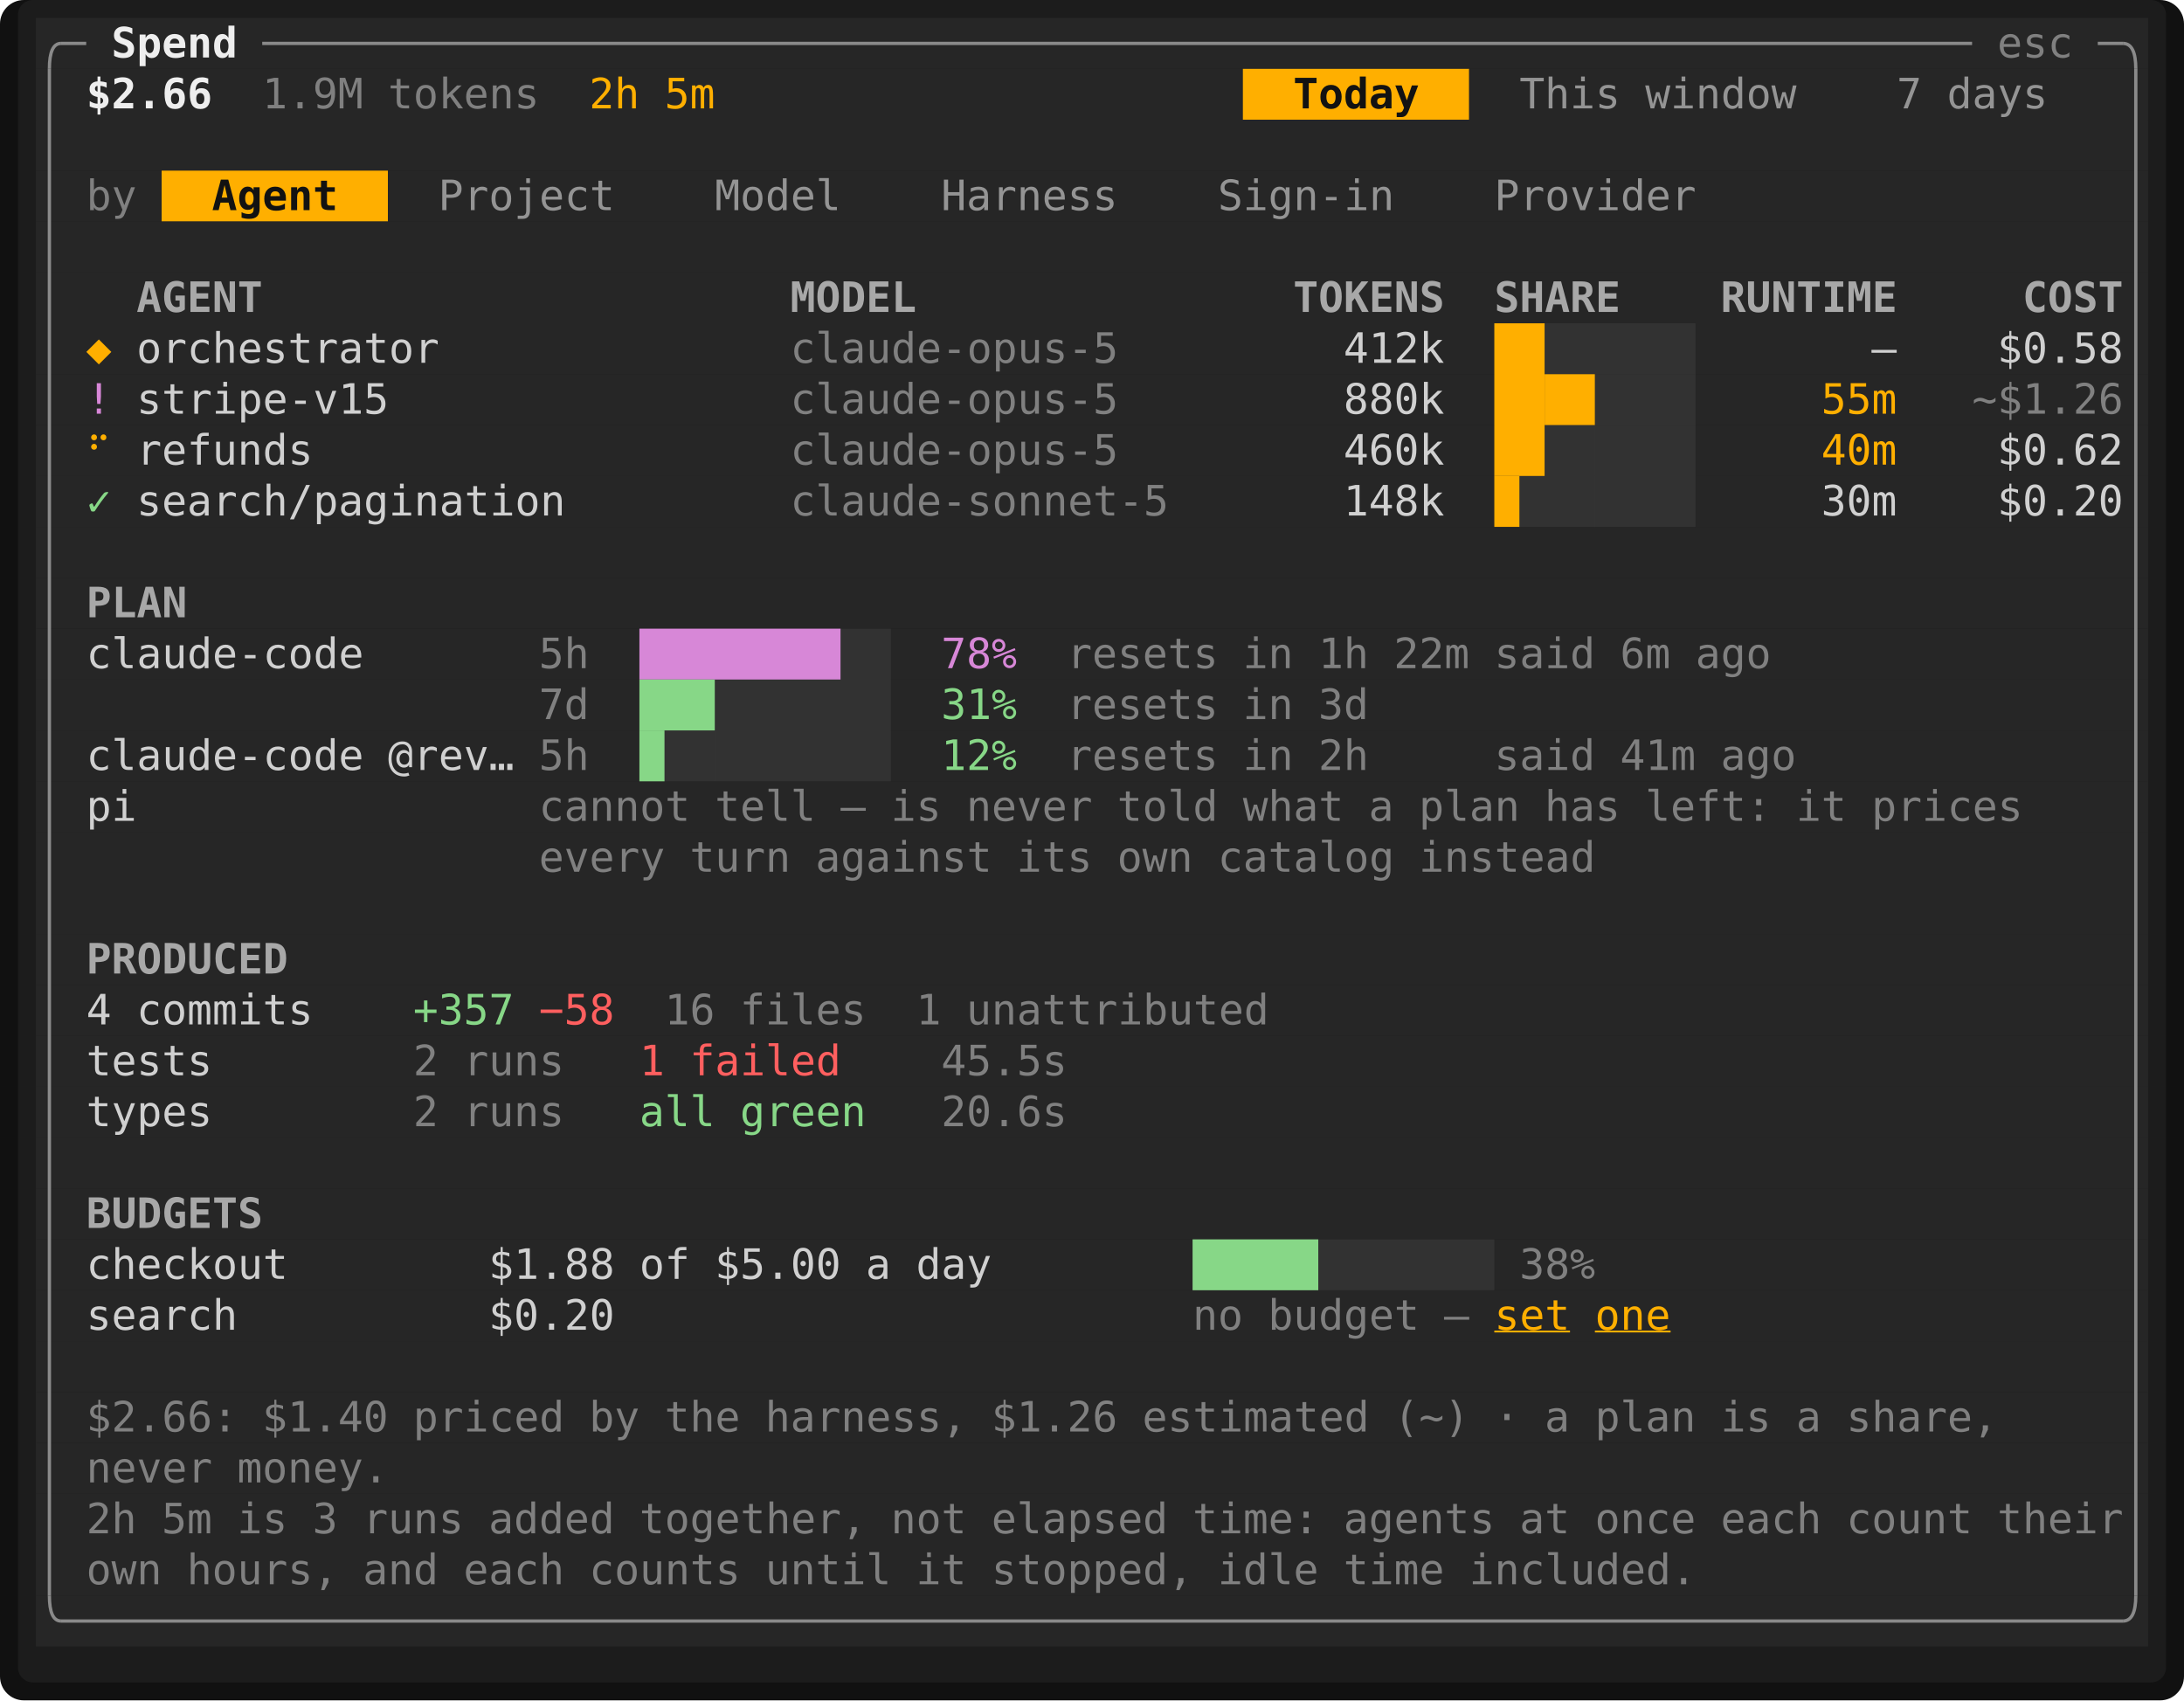
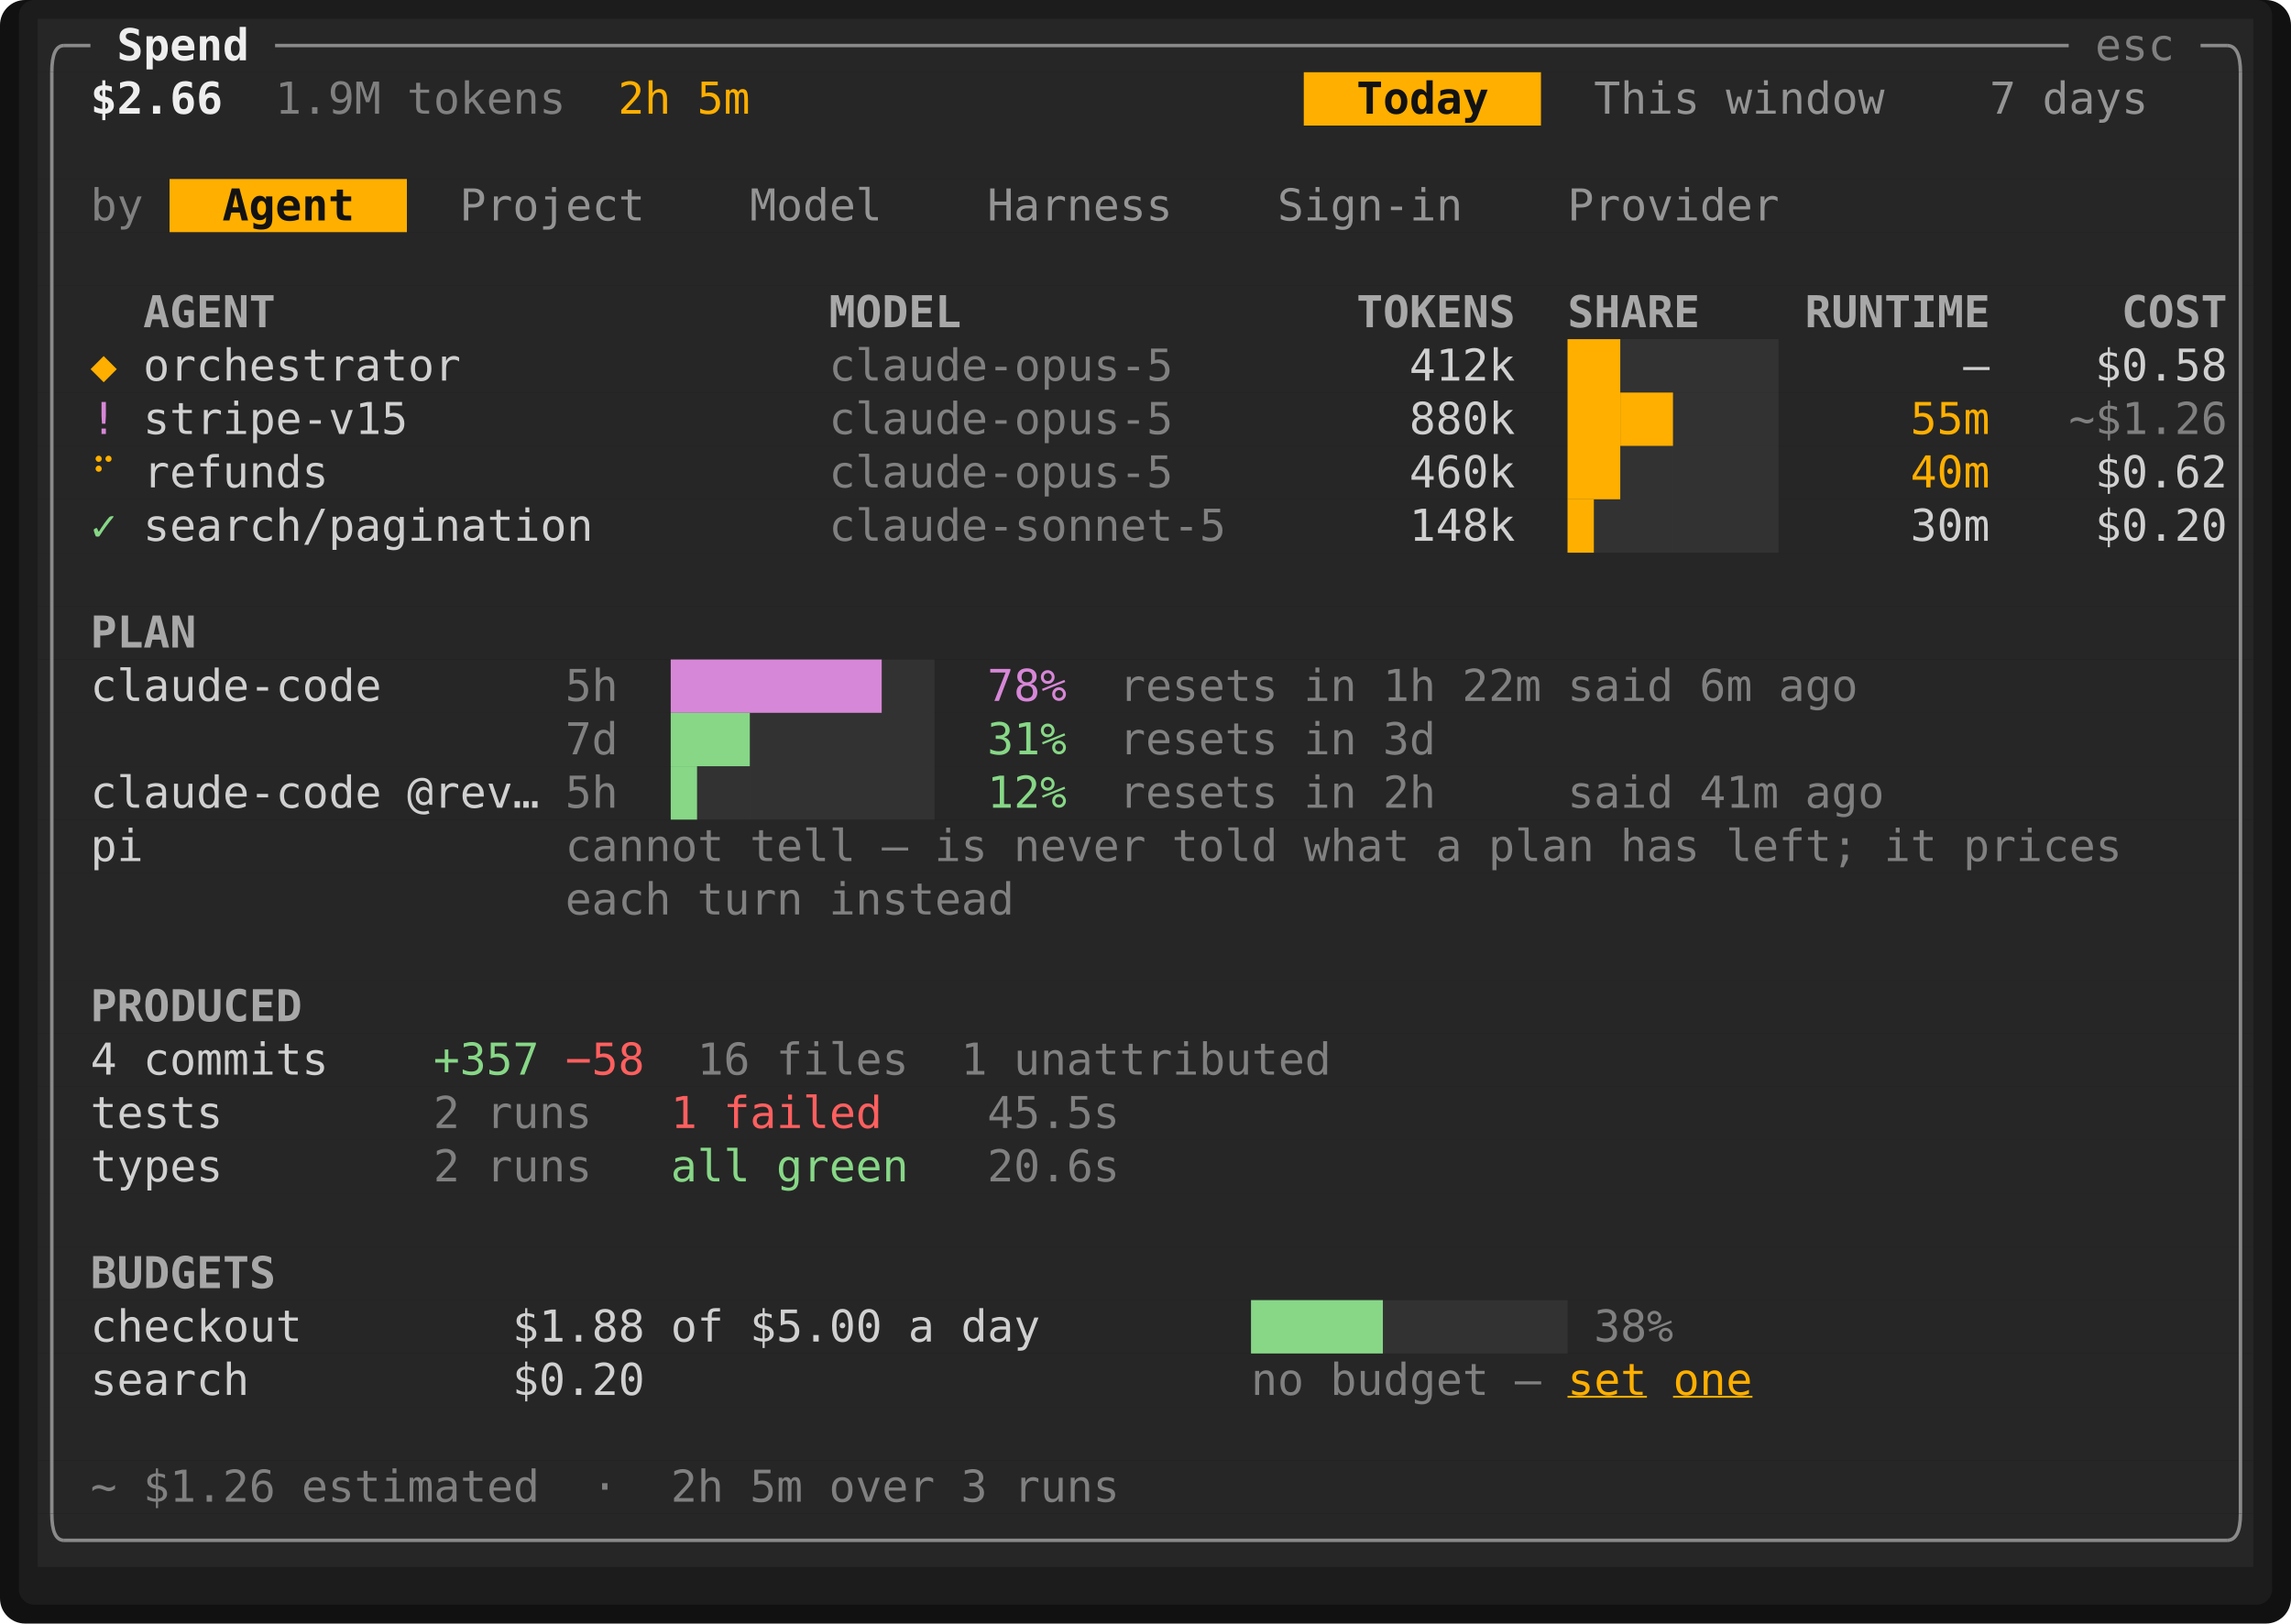
- <svg xmlns="http://www.w3.org/2000/svg" viewBox="0 0 729.6 568" width="729.6" height="568" font-family="ui-monospace,SFMono-Regular,Menlo,Consolas,'DejaVu Sans Mono','Liberation Mono',monospace" font-size="14" role="img" aria-label="Tade">
-   <rect width="729.6" height="568" rx="8" fill="#111111" />
-   <rect x="6" y="0" width="717.6" height="562" rx="5" fill="#1c1c1c" />
+ <svg xmlns="http://www.w3.org/2000/svg" viewBox="0 0 729.6 517" width="729.6" height="517" font-family="ui-monospace,SFMono-Regular,Menlo,Consolas,'DejaVu Sans Mono','Liberation Mono',monospace" font-size="14" role="img" aria-label="Tade">
+   <rect width="729.6" height="517" rx="8" fill="#111111" />
+   <rect x="6" y="0" width="717.6" height="511" rx="5" fill="#1c1c1c" />
  <rect x="12" y="6" width="705.6" height="17" fill="#262626" />
  <rect x="12" y="23" width="403.2" height="17" fill="#262626" />
  <rect x="415.2" y="23" width="75.6" height="17" fill="#ffaf00" />
  <rect x="490.8" y="23" width="226.8" height="17" fill="#262626" />
  <rect x="12" y="40" width="705.6" height="17" fill="#262626" />
  <rect x="12" y="57" width="42" height="17" fill="#262626" />
  <rect x="54" y="57" width="75.6" height="17" fill="#ffaf00" />
  <rect x="129.6" y="57" width="588" height="17" fill="#262626" />
  <rect x="12" y="74" width="705.6" height="17" fill="#262626" />
  <rect x="12" y="91" width="705.6" height="17" fill="#262626" />
  <rect x="12" y="108" width="705.6" height="17" fill="#262626" />
  <rect x="12" y="125" width="705.6" height="17" fill="#262626" />
  <rect x="12" y="142" width="705.6" height="17" fill="#262626" />
  <rect x="12" y="159" width="705.6" height="17" fill="#262626" />
  <rect x="12" y="176" width="705.6" height="17" fill="#262626" />
  <rect x="12" y="193" width="705.6" height="17" fill="#262626" />
  <rect x="12" y="210" width="705.6" height="17" fill="#262626" />
  <rect x="12" y="227" width="705.6" height="17" fill="#262626" />
  <rect x="12" y="244" width="705.6" height="17" fill="#262626" />
  <rect x="12" y="261" width="705.6" height="17" fill="#262626" />
  <rect x="12" y="278" width="705.6" height="17" fill="#262626" />
  <rect x="12" y="295" width="705.6" height="17" fill="#262626" />
  <rect x="12" y="312" width="705.6" height="17" fill="#262626" />
  <rect x="12" y="329" width="705.6" height="17" fill="#262626" />
  <rect x="12" y="346" width="705.6" height="17" fill="#262626" />
  <rect x="12" y="363" width="705.6" height="17" fill="#262626" />
  <rect x="12" y="380" width="705.6" height="17" fill="#262626" />
  <rect x="12" y="397" width="705.6" height="17" fill="#262626" />
  <rect x="12" y="414" width="705.6" height="17" fill="#262626" />
  <rect x="12" y="431" width="705.6" height="17" fill="#262626" />
  <rect x="12" y="448" width="705.6" height="17" fill="#262626" />
  <rect x="12" y="465" width="705.6" height="17" fill="#262626" />
  <rect x="12" y="482" width="705.6" height="17" fill="#262626" />
-   <rect x="12" y="499" width="705.6" height="17" fill="#262626" />
-   <rect x="12" y="516" width="705.6" height="17" fill="#262626" />
-   <rect x="12" y="533" width="705.6" height="17" fill="#262626" />
  <rect x="499.2" y="108" width="16.8" height="51" fill="#ffaf00" />
  <rect x="516" y="108" width="50.4" height="17" fill="#585858" opacity="0.25" />
  <rect x="516" y="125" width="16.8" height="17" fill="#ffaf00" />
  <rect x="532.8" y="125" width="33.6" height="51" fill="#585858" opacity="0.25" />
  <rect x="516" y="142" width="16.8" height="34" fill="#585858" opacity="0.25" />
  <rect x="499.2" y="159" width="8.4" height="17" fill="#ffaf00" />
  <rect x="507.6" y="159" width="8.4" height="17" fill="#585858" opacity="0.25" />
  <rect x="213.6" y="210" width="67.2" height="17" fill="#d787d7" />
  <rect x="280.8" y="210" width="16.8" height="51" fill="#585858" opacity="0.25" />
  <rect x="213.6" y="227" width="25.2" height="17" fill="#87d787" />
  <rect x="238.8" y="227" width="42" height="34" fill="#585858" opacity="0.25" />
  <rect x="213.6" y="244" width="8.4" height="17" fill="#87d787" />
  <rect x="222" y="244" width="16.8" height="17" fill="#585858" opacity="0.25" />
  <rect x="398.4" y="414" width="42" height="17" fill="#87d787" />
  <rect x="440.4" y="414" width="58.8" height="17" fill="#585858" opacity="0.25" />
  <path d="M16.5 23Q16.5 14.5 20.4 14.5" fill="none" stroke="#8a8a8a" stroke-width="1.1" />
  <line x1="20.4" y1="14.5" x2="28.8" y2="14.5" stroke="#8a8a8a" stroke-width="1.1" />
  <line x1="87.6" y1="14.5" x2="658.8" y2="14.5" stroke="#8a8a8a" stroke-width="1.1" />
  <line x1="700.8" y1="14.5" x2="709.2" y2="14.5" stroke="#8a8a8a" stroke-width="1.1" />
  <path d="M713.5 23Q713.5 14.5 709.2 14.5" fill="none" stroke="#8a8a8a" stroke-width="1.1" />
-   <line x1="16.5" y1="23" x2="16.5" y2="533" stroke="#8a8a8a" stroke-width="1.1" />
-   <line x1="713.5" y1="23" x2="713.5" y2="533" stroke="#8a8a8a" stroke-width="1.1" />
-   <path d="M16.5 533Q16.5 541.5 20.4 541.5" fill="none" stroke="#8a8a8a" stroke-width="1.1" />
-   <line x1="20.4" y1="541.5" x2="709.2" y2="541.5" stroke="#8a8a8a" stroke-width="1.1" />
-   <path d="M713.5 533Q713.5 541.5 709.2 541.5" fill="none" stroke="#8a8a8a" stroke-width="1.1" />
+   <line x1="16.5" y1="23" x2="16.5" y2="482" stroke="#8a8a8a" stroke-width="1.1" />
+   <line x1="713.5" y1="23" x2="713.5" y2="482" stroke="#8a8a8a" stroke-width="1.1" />
+   <path d="M16.5 482Q16.5 490.5 20.4 490.5" fill="none" stroke="#8a8a8a" stroke-width="1.1" />
+   <line x1="20.4" y1="490.5" x2="709.2" y2="490.5" stroke="#8a8a8a" stroke-width="1.1" />
+   <path d="M713.5 482Q713.5 490.5 709.2 490.5" fill="none" stroke="#8a8a8a" stroke-width="1.1" />
  <text x="37.2" y="19.2" textLength="42" lengthAdjust="spacingAndGlyphs" fill="#eeeeee" font-weight="700">Spend</text>
  <text x="667.2" y="19.2" textLength="25.2" lengthAdjust="spacingAndGlyphs" fill="#808080">esc</text>
  <text x="28.8" y="36.2" textLength="42" lengthAdjust="spacingAndGlyphs" fill="#eeeeee" font-weight="700">$2.66</text>
  <text x="87.6" y="36.2" textLength="33.6" lengthAdjust="spacingAndGlyphs" fill="#808080">1.9M</text>
  <text x="129.6" y="36.2" textLength="50.4" lengthAdjust="spacingAndGlyphs" fill="#808080">tokens</text>
  <text x="196.8" y="36.2" textLength="16.8" lengthAdjust="spacingAndGlyphs" fill="#ffaf00">2h</text>
  <text x="222" y="36.2" textLength="16.8" lengthAdjust="spacingAndGlyphs" fill="#ffaf00">5m</text>
  <text x="432" y="36.2" textLength="42" lengthAdjust="spacingAndGlyphs" fill="#121212" font-weight="700">Today</text>
  <text x="507.6" y="36.2" textLength="33.6" lengthAdjust="spacingAndGlyphs" fill="#949494">This</text>
  <text x="549.6" y="36.2" textLength="50.4" lengthAdjust="spacingAndGlyphs" fill="#949494">window</text>
  <text x="633.6" y="36.2" textLength="8.4" lengthAdjust="spacingAndGlyphs" fill="#949494">7</text>
  <text x="650.4" y="36.2" textLength="33.6" lengthAdjust="spacingAndGlyphs" fill="#949494">days</text>
  <text x="28.8" y="70.2" textLength="16.8" lengthAdjust="spacingAndGlyphs" fill="#808080">by</text>
  <text x="70.8" y="70.2" textLength="42" lengthAdjust="spacingAndGlyphs" fill="#121212" font-weight="700">Agent</text>
  <text x="146.4" y="70.2" textLength="58.8" lengthAdjust="spacingAndGlyphs" fill="#949494">Project</text>
  <text x="238.8" y="70.2" textLength="42" lengthAdjust="spacingAndGlyphs" fill="#949494">Model</text>
  <text x="314.4" y="70.2" textLength="58.8" lengthAdjust="spacingAndGlyphs" fill="#949494">Harness</text>
  <text x="406.8" y="70.2" textLength="58.8" lengthAdjust="spacingAndGlyphs" fill="#949494">Sign-in</text>
  <text x="499.2" y="70.2" textLength="67.2" lengthAdjust="spacingAndGlyphs" fill="#949494">Provider</text>
  <text x="45.6" y="104.2" textLength="42" lengthAdjust="spacingAndGlyphs" fill="#a8a8a8" font-weight="700">AGENT</text>
  <text x="264" y="104.2" textLength="42" lengthAdjust="spacingAndGlyphs" fill="#a8a8a8" font-weight="700">MODEL</text>
  <text x="432" y="104.2" textLength="50.4" lengthAdjust="spacingAndGlyphs" fill="#a8a8a8" font-weight="700">TOKENS</text>
  <text x="499.2" y="104.2" textLength="42" lengthAdjust="spacingAndGlyphs" fill="#a8a8a8" font-weight="700">SHARE</text>
  <text x="574.8" y="104.2" textLength="58.8" lengthAdjust="spacingAndGlyphs" fill="#a8a8a8" font-weight="700">RUNTIME</text>
  <text x="675.6" y="104.2" textLength="33.6" lengthAdjust="spacingAndGlyphs" fill="#a8a8a8" font-weight="700">COST</text>
  <text x="28.8" y="121.2" textLength="8.4" lengthAdjust="spacingAndGlyphs" fill="#ffaf00" font-weight="700">◆</text>
  <text x="45.6" y="121.2" textLength="100.8" lengthAdjust="spacingAndGlyphs" fill="#d0d0d0">orchestrator</text>
  <text x="264" y="121.2" textLength="109.2" lengthAdjust="spacingAndGlyphs" fill="#808080">claude-opus-5</text>
  <text x="448.8" y="121.2" textLength="33.6" lengthAdjust="spacingAndGlyphs" fill="#d0d0d0">412k</text>
  <text x="625.2" y="121.2" textLength="8.4" lengthAdjust="spacingAndGlyphs" fill="#d0d0d0">—</text>
  <text x="667.2" y="121.2" textLength="42" lengthAdjust="spacingAndGlyphs" fill="#d0d0d0">$0.58</text>
  <text x="28.8" y="138.2" textLength="8.4" lengthAdjust="spacingAndGlyphs" fill="#d787d7">!</text>
  <text x="45.6" y="138.2" textLength="84" lengthAdjust="spacingAndGlyphs" fill="#d0d0d0">stripe-v15</text>
  <text x="264" y="138.2" textLength="109.2" lengthAdjust="spacingAndGlyphs" fill="#808080">claude-opus-5</text>
  <text x="448.8" y="138.2" textLength="33.6" lengthAdjust="spacingAndGlyphs" fill="#d0d0d0">880k</text>
  <text x="608.4" y="138.2" textLength="25.2" lengthAdjust="spacingAndGlyphs" fill="#ffaf00">55m</text>
  <text x="658.8" y="138.2" textLength="50.4" lengthAdjust="spacingAndGlyphs" fill="#808080">~$1.26</text>
  <text x="28.8" y="155.2" textLength="8.4" lengthAdjust="spacingAndGlyphs" fill="#ffaf00">⠋</text>
  <text x="45.6" y="155.2" textLength="58.8" lengthAdjust="spacingAndGlyphs" fill="#d0d0d0">refunds</text>
  <text x="264" y="155.2" textLength="109.2" lengthAdjust="spacingAndGlyphs" fill="#808080">claude-opus-5</text>
  <text x="448.8" y="155.2" textLength="33.6" lengthAdjust="spacingAndGlyphs" fill="#d0d0d0">460k</text>
  <text x="608.4" y="155.2" textLength="25.2" lengthAdjust="spacingAndGlyphs" fill="#ffaf00">40m</text>
  <text x="667.2" y="155.2" textLength="42" lengthAdjust="spacingAndGlyphs" fill="#d0d0d0">$0.62</text>
  <text x="28.8" y="172.2" textLength="8.4" lengthAdjust="spacingAndGlyphs" fill="#87d787">✓</text>
  <text x="45.6" y="172.2" textLength="142.8" lengthAdjust="spacingAndGlyphs" fill="#d0d0d0">search/pagination</text>
  <text x="264" y="172.2" textLength="126" lengthAdjust="spacingAndGlyphs" fill="#808080">claude-sonnet-5</text>
  <text x="448.8" y="172.2" textLength="33.6" lengthAdjust="spacingAndGlyphs" fill="#d0d0d0">148k</text>
  <text x="608.4" y="172.2" textLength="25.2" lengthAdjust="spacingAndGlyphs" fill="#d0d0d0">30m</text>
  <text x="667.2" y="172.2" textLength="42" lengthAdjust="spacingAndGlyphs" fill="#d0d0d0">$0.20</text>
  <text x="28.8" y="206.2" textLength="33.6" lengthAdjust="spacingAndGlyphs" fill="#a8a8a8" font-weight="700">PLAN</text>
  <text x="28.8" y="223.2" textLength="92.4" lengthAdjust="spacingAndGlyphs" fill="#d0d0d0">claude-code</text>
  <text x="180" y="223.2" textLength="16.8" lengthAdjust="spacingAndGlyphs" fill="#808080">5h</text>
  <text x="314.4" y="223.2" textLength="25.2" lengthAdjust="spacingAndGlyphs" fill="#d787d7">78%</text>
  <text x="356.4" y="223.2" textLength="50.4" lengthAdjust="spacingAndGlyphs" fill="#808080">resets</text>
  <text x="415.2" y="223.2" textLength="16.8" lengthAdjust="spacingAndGlyphs" fill="#808080">in</text>
  <text x="440.4" y="223.2" textLength="16.8" lengthAdjust="spacingAndGlyphs" fill="#808080">1h</text>
  <text x="465.6" y="223.2" textLength="25.2" lengthAdjust="spacingAndGlyphs" fill="#808080">22m</text>
  <text x="499.2" y="223.2" textLength="33.6" lengthAdjust="spacingAndGlyphs" fill="#808080">said</text>
  <text x="541.2" y="223.2" textLength="16.8" lengthAdjust="spacingAndGlyphs" fill="#808080">6m</text>
  <text x="566.4" y="223.2" textLength="25.2" lengthAdjust="spacingAndGlyphs" fill="#808080">ago</text>
  <text x="180" y="240.2" textLength="16.8" lengthAdjust="spacingAndGlyphs" fill="#808080">7d</text>
  <text x="314.4" y="240.2" textLength="25.2" lengthAdjust="spacingAndGlyphs" fill="#87d787">31%</text>
  <text x="356.4" y="240.2" textLength="50.4" lengthAdjust="spacingAndGlyphs" fill="#808080">resets</text>
  <text x="415.2" y="240.2" textLength="16.8" lengthAdjust="spacingAndGlyphs" fill="#808080">in</text>
  <text x="440.4" y="240.2" textLength="16.8" lengthAdjust="spacingAndGlyphs" fill="#808080">3d</text>
  <text x="28.8" y="257.2" textLength="92.4" lengthAdjust="spacingAndGlyphs" fill="#d0d0d0">claude-code</text>
  <text x="129.6" y="257.2" textLength="42" lengthAdjust="spacingAndGlyphs" fill="#d0d0d0">@rev…</text>
  <text x="180" y="257.2" textLength="16.8" lengthAdjust="spacingAndGlyphs" fill="#808080">5h</text>
  <text x="314.4" y="257.2" textLength="25.2" lengthAdjust="spacingAndGlyphs" fill="#87d787">12%</text>
  <text x="356.4" y="257.2" textLength="50.4" lengthAdjust="spacingAndGlyphs" fill="#808080">resets</text>
  <text x="415.2" y="257.2" textLength="16.8" lengthAdjust="spacingAndGlyphs" fill="#808080">in</text>
  <text x="440.4" y="257.2" textLength="16.8" lengthAdjust="spacingAndGlyphs" fill="#808080">2h</text>
  <text x="499.2" y="257.2" textLength="33.6" lengthAdjust="spacingAndGlyphs" fill="#808080">said</text>
  <text x="541.2" y="257.2" textLength="25.2" lengthAdjust="spacingAndGlyphs" fill="#808080">41m</text>
  <text x="574.8" y="257.2" textLength="25.2" lengthAdjust="spacingAndGlyphs" fill="#808080">ago</text>
  <text x="28.8" y="274.2" textLength="16.8" lengthAdjust="spacingAndGlyphs" fill="#d0d0d0">pi</text>
  <text x="180" y="274.2" textLength="50.4" lengthAdjust="spacingAndGlyphs" fill="#808080">cannot</text>
  <text x="238.8" y="274.2" textLength="33.6" lengthAdjust="spacingAndGlyphs" fill="#808080">tell</text>
  <text x="280.8" y="274.2" textLength="8.4" lengthAdjust="spacingAndGlyphs" fill="#808080">—</text>
  <text x="297.6" y="274.2" textLength="16.8" lengthAdjust="spacingAndGlyphs" fill="#808080">is</text>
  <text x="322.8" y="274.2" textLength="42" lengthAdjust="spacingAndGlyphs" fill="#808080">never</text>
  <text x="373.2" y="274.2" textLength="33.6" lengthAdjust="spacingAndGlyphs" fill="#808080">told</text>
  <text x="415.2" y="274.2" textLength="33.6" lengthAdjust="spacingAndGlyphs" fill="#808080">what</text>
  <text x="457.2" y="274.2" textLength="8.4" lengthAdjust="spacingAndGlyphs" fill="#808080">a</text>
  <text x="474" y="274.2" textLength="33.6" lengthAdjust="spacingAndGlyphs" fill="#808080">plan</text>
  <text x="516" y="274.2" textLength="25.2" lengthAdjust="spacingAndGlyphs" fill="#808080">has</text>
-   <text x="549.6" y="274.2" textLength="42" lengthAdjust="spacingAndGlyphs" fill="#808080">left:</text>
+   <text x="549.6" y="274.2" textLength="42" lengthAdjust="spacingAndGlyphs" fill="#808080">left;</text>
  <text x="600" y="274.2" textLength="16.8" lengthAdjust="spacingAndGlyphs" fill="#808080">it</text>
  <text x="625.2" y="274.2" textLength="50.4" lengthAdjust="spacingAndGlyphs" fill="#808080">prices</text>
-   <text x="180" y="291.2" textLength="42" lengthAdjust="spacingAndGlyphs" fill="#808080">every</text>
-   <text x="230.4" y="291.2" textLength="33.6" lengthAdjust="spacingAndGlyphs" fill="#808080">turn</text>
-   <text x="272.4" y="291.2" textLength="58.8" lengthAdjust="spacingAndGlyphs" fill="#808080">against</text>
-   <text x="339.6" y="291.2" textLength="25.2" lengthAdjust="spacingAndGlyphs" fill="#808080">its</text>
-   <text x="373.2" y="291.2" textLength="25.2" lengthAdjust="spacingAndGlyphs" fill="#808080">own</text>
-   <text x="406.8" y="291.2" textLength="58.8" lengthAdjust="spacingAndGlyphs" fill="#808080">catalog</text>
-   <text x="474" y="291.2" textLength="58.8" lengthAdjust="spacingAndGlyphs" fill="#808080">instead</text>
+   <text x="180" y="291.2" textLength="33.6" lengthAdjust="spacingAndGlyphs" fill="#808080">each</text>
+   <text x="222" y="291.2" textLength="33.6" lengthAdjust="spacingAndGlyphs" fill="#808080">turn</text>
+   <text x="264" y="291.2" textLength="58.8" lengthAdjust="spacingAndGlyphs" fill="#808080">instead</text>
  <text x="28.8" y="325.2" textLength="67.2" lengthAdjust="spacingAndGlyphs" fill="#a8a8a8" font-weight="700">PRODUCED</text>
  <text x="28.8" y="342.2" textLength="8.4" lengthAdjust="spacingAndGlyphs" fill="#d0d0d0">4</text>
  <text x="45.6" y="342.2" textLength="58.8" lengthAdjust="spacingAndGlyphs" fill="#d0d0d0">commits</text>
  <text x="138" y="342.2" textLength="33.6" lengthAdjust="spacingAndGlyphs" fill="#87d787">+357</text>
  <text x="180" y="342.2" textLength="25.2" lengthAdjust="spacingAndGlyphs" fill="#ff5f5f">−58</text>
  <text x="222" y="342.2" textLength="16.8" lengthAdjust="spacingAndGlyphs" fill="#808080">16</text>
  <text x="247.2" y="342.2" textLength="42" lengthAdjust="spacingAndGlyphs" fill="#808080">files</text>
  <text x="306" y="342.2" textLength="8.4" lengthAdjust="spacingAndGlyphs" fill="#808080">1</text>
  <text x="322.8" y="342.2" textLength="100.8" lengthAdjust="spacingAndGlyphs" fill="#808080">unattributed</text>
  <text x="28.8" y="359.2" textLength="42" lengthAdjust="spacingAndGlyphs" fill="#d0d0d0">tests</text>
  <text x="138" y="359.2" textLength="8.4" lengthAdjust="spacingAndGlyphs" fill="#808080">2</text>
  <text x="154.8" y="359.2" textLength="33.6" lengthAdjust="spacingAndGlyphs" fill="#808080">runs</text>
  <text x="213.6" y="359.2" textLength="8.4" lengthAdjust="spacingAndGlyphs" fill="#ff5f5f">1</text>
  <text x="230.4" y="359.2" textLength="50.4" lengthAdjust="spacingAndGlyphs" fill="#ff5f5f">failed</text>
  <text x="314.4" y="359.2" textLength="42" lengthAdjust="spacingAndGlyphs" fill="#808080">45.5s</text>
  <text x="28.8" y="376.2" textLength="42" lengthAdjust="spacingAndGlyphs" fill="#d0d0d0">types</text>
  <text x="138" y="376.2" textLength="8.4" lengthAdjust="spacingAndGlyphs" fill="#808080">2</text>
  <text x="154.8" y="376.2" textLength="33.6" lengthAdjust="spacingAndGlyphs" fill="#808080">runs</text>
  <text x="213.6" y="376.2" textLength="25.2" lengthAdjust="spacingAndGlyphs" fill="#87d787">all</text>
  <text x="247.2" y="376.2" textLength="42" lengthAdjust="spacingAndGlyphs" fill="#87d787">green</text>
  <text x="314.4" y="376.2" textLength="42" lengthAdjust="spacingAndGlyphs" fill="#808080">20.6s</text>
  <text x="28.8" y="410.2" textLength="58.8" lengthAdjust="spacingAndGlyphs" fill="#a8a8a8" font-weight="700">BUDGETS</text>
  <text x="28.8" y="427.2" textLength="67.2" lengthAdjust="spacingAndGlyphs" fill="#d0d0d0">checkout</text>
  <text x="163.2" y="427.2" textLength="42" lengthAdjust="spacingAndGlyphs" fill="#d0d0d0">$1.88</text>
  <text x="213.6" y="427.2" textLength="16.8" lengthAdjust="spacingAndGlyphs" fill="#d0d0d0">of</text>
  <text x="238.8" y="427.2" textLength="42" lengthAdjust="spacingAndGlyphs" fill="#d0d0d0">$5.00</text>
  <text x="289.2" y="427.2" textLength="8.4" lengthAdjust="spacingAndGlyphs" fill="#d0d0d0">a</text>
  <text x="306" y="427.2" textLength="25.2" lengthAdjust="spacingAndGlyphs" fill="#d0d0d0">day</text>
  <text x="507.6" y="427.2" textLength="25.2" lengthAdjust="spacingAndGlyphs" fill="#808080">38%</text>
  <text x="28.8" y="444.2" textLength="50.4" lengthAdjust="spacingAndGlyphs" fill="#d0d0d0">search</text>
  <text x="163.2" y="444.2" textLength="42" lengthAdjust="spacingAndGlyphs" fill="#d0d0d0">$0.20</text>
  <text x="398.4" y="444.2" textLength="16.8" lengthAdjust="spacingAndGlyphs" fill="#808080">no</text>
  <text x="423.6" y="444.2" textLength="50.4" lengthAdjust="spacingAndGlyphs" fill="#808080">budget</text>
  <text x="482.4" y="444.2" textLength="8.4" lengthAdjust="spacingAndGlyphs" fill="#808080">—</text>
  <text x="499.2" y="444.2" textLength="25.2" lengthAdjust="spacingAndGlyphs" fill="#ffaf00" text-decoration="underline">set</text>
  <text x="532.8" y="444.2" textLength="25.2" lengthAdjust="spacingAndGlyphs" fill="#ffaf00" text-decoration="underline">one</text>
-   <text x="28.8" y="478.2" textLength="50.4" lengthAdjust="spacingAndGlyphs" fill="#808080">$2.66:</text>
-   <text x="87.6" y="478.2" textLength="42" lengthAdjust="spacingAndGlyphs" fill="#808080">$1.40</text>
-   <text x="138" y="478.2" textLength="50.4" lengthAdjust="spacingAndGlyphs" fill="#808080">priced</text>
-   <text x="196.8" y="478.2" textLength="16.8" lengthAdjust="spacingAndGlyphs" fill="#808080">by</text>
-   <text x="222" y="478.2" textLength="25.2" lengthAdjust="spacingAndGlyphs" fill="#808080">the</text>
-   <text x="255.6" y="478.2" textLength="67.2" lengthAdjust="spacingAndGlyphs" fill="#808080">harness,</text>
-   <text x="331.2" y="478.2" textLength="42" lengthAdjust="spacingAndGlyphs" fill="#808080">$1.26</text>
-   <text x="381.6" y="478.2" textLength="75.6" lengthAdjust="spacingAndGlyphs" fill="#808080">estimated</text>
-   <text x="465.6" y="478.2" textLength="25.2" lengthAdjust="spacingAndGlyphs" fill="#808080">(~)</text>
-   <text x="499.2" y="478.2" textLength="8.4" lengthAdjust="spacingAndGlyphs" fill="#808080">·</text>
-   <text x="516" y="478.2" textLength="8.4" lengthAdjust="spacingAndGlyphs" fill="#808080">a</text>
-   <text x="532.8" y="478.2" textLength="33.6" lengthAdjust="spacingAndGlyphs" fill="#808080">plan</text>
-   <text x="574.8" y="478.2" textLength="16.8" lengthAdjust="spacingAndGlyphs" fill="#808080">is</text>
-   <text x="600" y="478.2" textLength="8.4" lengthAdjust="spacingAndGlyphs" fill="#808080">a</text>
-   <text x="616.8" y="478.2" textLength="50.4" lengthAdjust="spacingAndGlyphs" fill="#808080">share,</text>
-   <text x="28.8" y="495.2" textLength="42" lengthAdjust="spacingAndGlyphs" fill="#808080">never</text>
-   <text x="79.2" y="495.2" textLength="50.4" lengthAdjust="spacingAndGlyphs" fill="#808080">money.</text>
-   <text x="28.8" y="512.2" textLength="16.8" lengthAdjust="spacingAndGlyphs" fill="#808080">2h</text>
-   <text x="54" y="512.2" textLength="16.8" lengthAdjust="spacingAndGlyphs" fill="#808080">5m</text>
-   <text x="79.2" y="512.2" textLength="16.8" lengthAdjust="spacingAndGlyphs" fill="#808080">is</text>
-   <text x="104.4" y="512.2" textLength="8.4" lengthAdjust="spacingAndGlyphs" fill="#808080">3</text>
-   <text x="121.2" y="512.2" textLength="33.6" lengthAdjust="spacingAndGlyphs" fill="#808080">runs</text>
-   <text x="163.2" y="512.2" textLength="42" lengthAdjust="spacingAndGlyphs" fill="#808080">added</text>
-   <text x="213.6" y="512.2" textLength="75.6" lengthAdjust="spacingAndGlyphs" fill="#808080">together,</text>
-   <text x="297.6" y="512.2" textLength="25.2" lengthAdjust="spacingAndGlyphs" fill="#808080">not</text>
-   <text x="331.2" y="512.2" textLength="58.8" lengthAdjust="spacingAndGlyphs" fill="#808080">elapsed</text>
-   <text x="398.4" y="512.2" textLength="42" lengthAdjust="spacingAndGlyphs" fill="#808080">time:</text>
-   <text x="448.8" y="512.2" textLength="50.4" lengthAdjust="spacingAndGlyphs" fill="#808080">agents</text>
-   <text x="507.6" y="512.2" textLength="16.8" lengthAdjust="spacingAndGlyphs" fill="#808080">at</text>
-   <text x="532.8" y="512.2" textLength="33.6" lengthAdjust="spacingAndGlyphs" fill="#808080">once</text>
-   <text x="574.8" y="512.2" textLength="33.6" lengthAdjust="spacingAndGlyphs" fill="#808080">each</text>
-   <text x="616.8" y="512.2" textLength="42" lengthAdjust="spacingAndGlyphs" fill="#808080">count</text>
-   <text x="667.2" y="512.2" textLength="42" lengthAdjust="spacingAndGlyphs" fill="#808080">their</text>
-   <text x="28.8" y="529.2" textLength="25.2" lengthAdjust="spacingAndGlyphs" fill="#808080">own</text>
-   <text x="62.4" y="529.2" textLength="50.4" lengthAdjust="spacingAndGlyphs" fill="#808080">hours,</text>
-   <text x="121.2" y="529.2" textLength="25.2" lengthAdjust="spacingAndGlyphs" fill="#808080">and</text>
-   <text x="154.8" y="529.2" textLength="33.6" lengthAdjust="spacingAndGlyphs" fill="#808080">each</text>
-   <text x="196.8" y="529.2" textLength="50.4" lengthAdjust="spacingAndGlyphs" fill="#808080">counts</text>
-   <text x="255.6" y="529.2" textLength="42" lengthAdjust="spacingAndGlyphs" fill="#808080">until</text>
-   <text x="306" y="529.2" textLength="16.8" lengthAdjust="spacingAndGlyphs" fill="#808080">it</text>
-   <text x="331.2" y="529.2" textLength="67.2" lengthAdjust="spacingAndGlyphs" fill="#808080">stopped,</text>
-   <text x="406.8" y="529.2" textLength="33.6" lengthAdjust="spacingAndGlyphs" fill="#808080">idle</text>
-   <text x="448.8" y="529.2" textLength="33.6" lengthAdjust="spacingAndGlyphs" fill="#808080">time</text>
-   <text x="490.8" y="529.2" textLength="75.6" lengthAdjust="spacingAndGlyphs" fill="#808080">included.</text>
+   <text x="28.8" y="478.2" textLength="8.4" lengthAdjust="spacingAndGlyphs" fill="#808080">~</text>
+   <text x="45.6" y="478.2" textLength="42" lengthAdjust="spacingAndGlyphs" fill="#808080">$1.26</text>
+   <text x="96" y="478.2" textLength="75.6" lengthAdjust="spacingAndGlyphs" fill="#808080">estimated</text>
+   <text x="188.4" y="478.2" textLength="8.4" lengthAdjust="spacingAndGlyphs" fill="#808080">·</text>
+   <text x="213.6" y="478.2" textLength="16.8" lengthAdjust="spacingAndGlyphs" fill="#808080">2h</text>
+   <text x="238.8" y="478.2" textLength="16.8" lengthAdjust="spacingAndGlyphs" fill="#808080">5m</text>
+   <text x="264" y="478.2" textLength="33.6" lengthAdjust="spacingAndGlyphs" fill="#808080">over</text>
+   <text x="306" y="478.2" textLength="8.4" lengthAdjust="spacingAndGlyphs" fill="#808080">3</text>
+   <text x="322.8" y="478.2" textLength="33.6" lengthAdjust="spacingAndGlyphs" fill="#808080">runs</text>
</svg>
